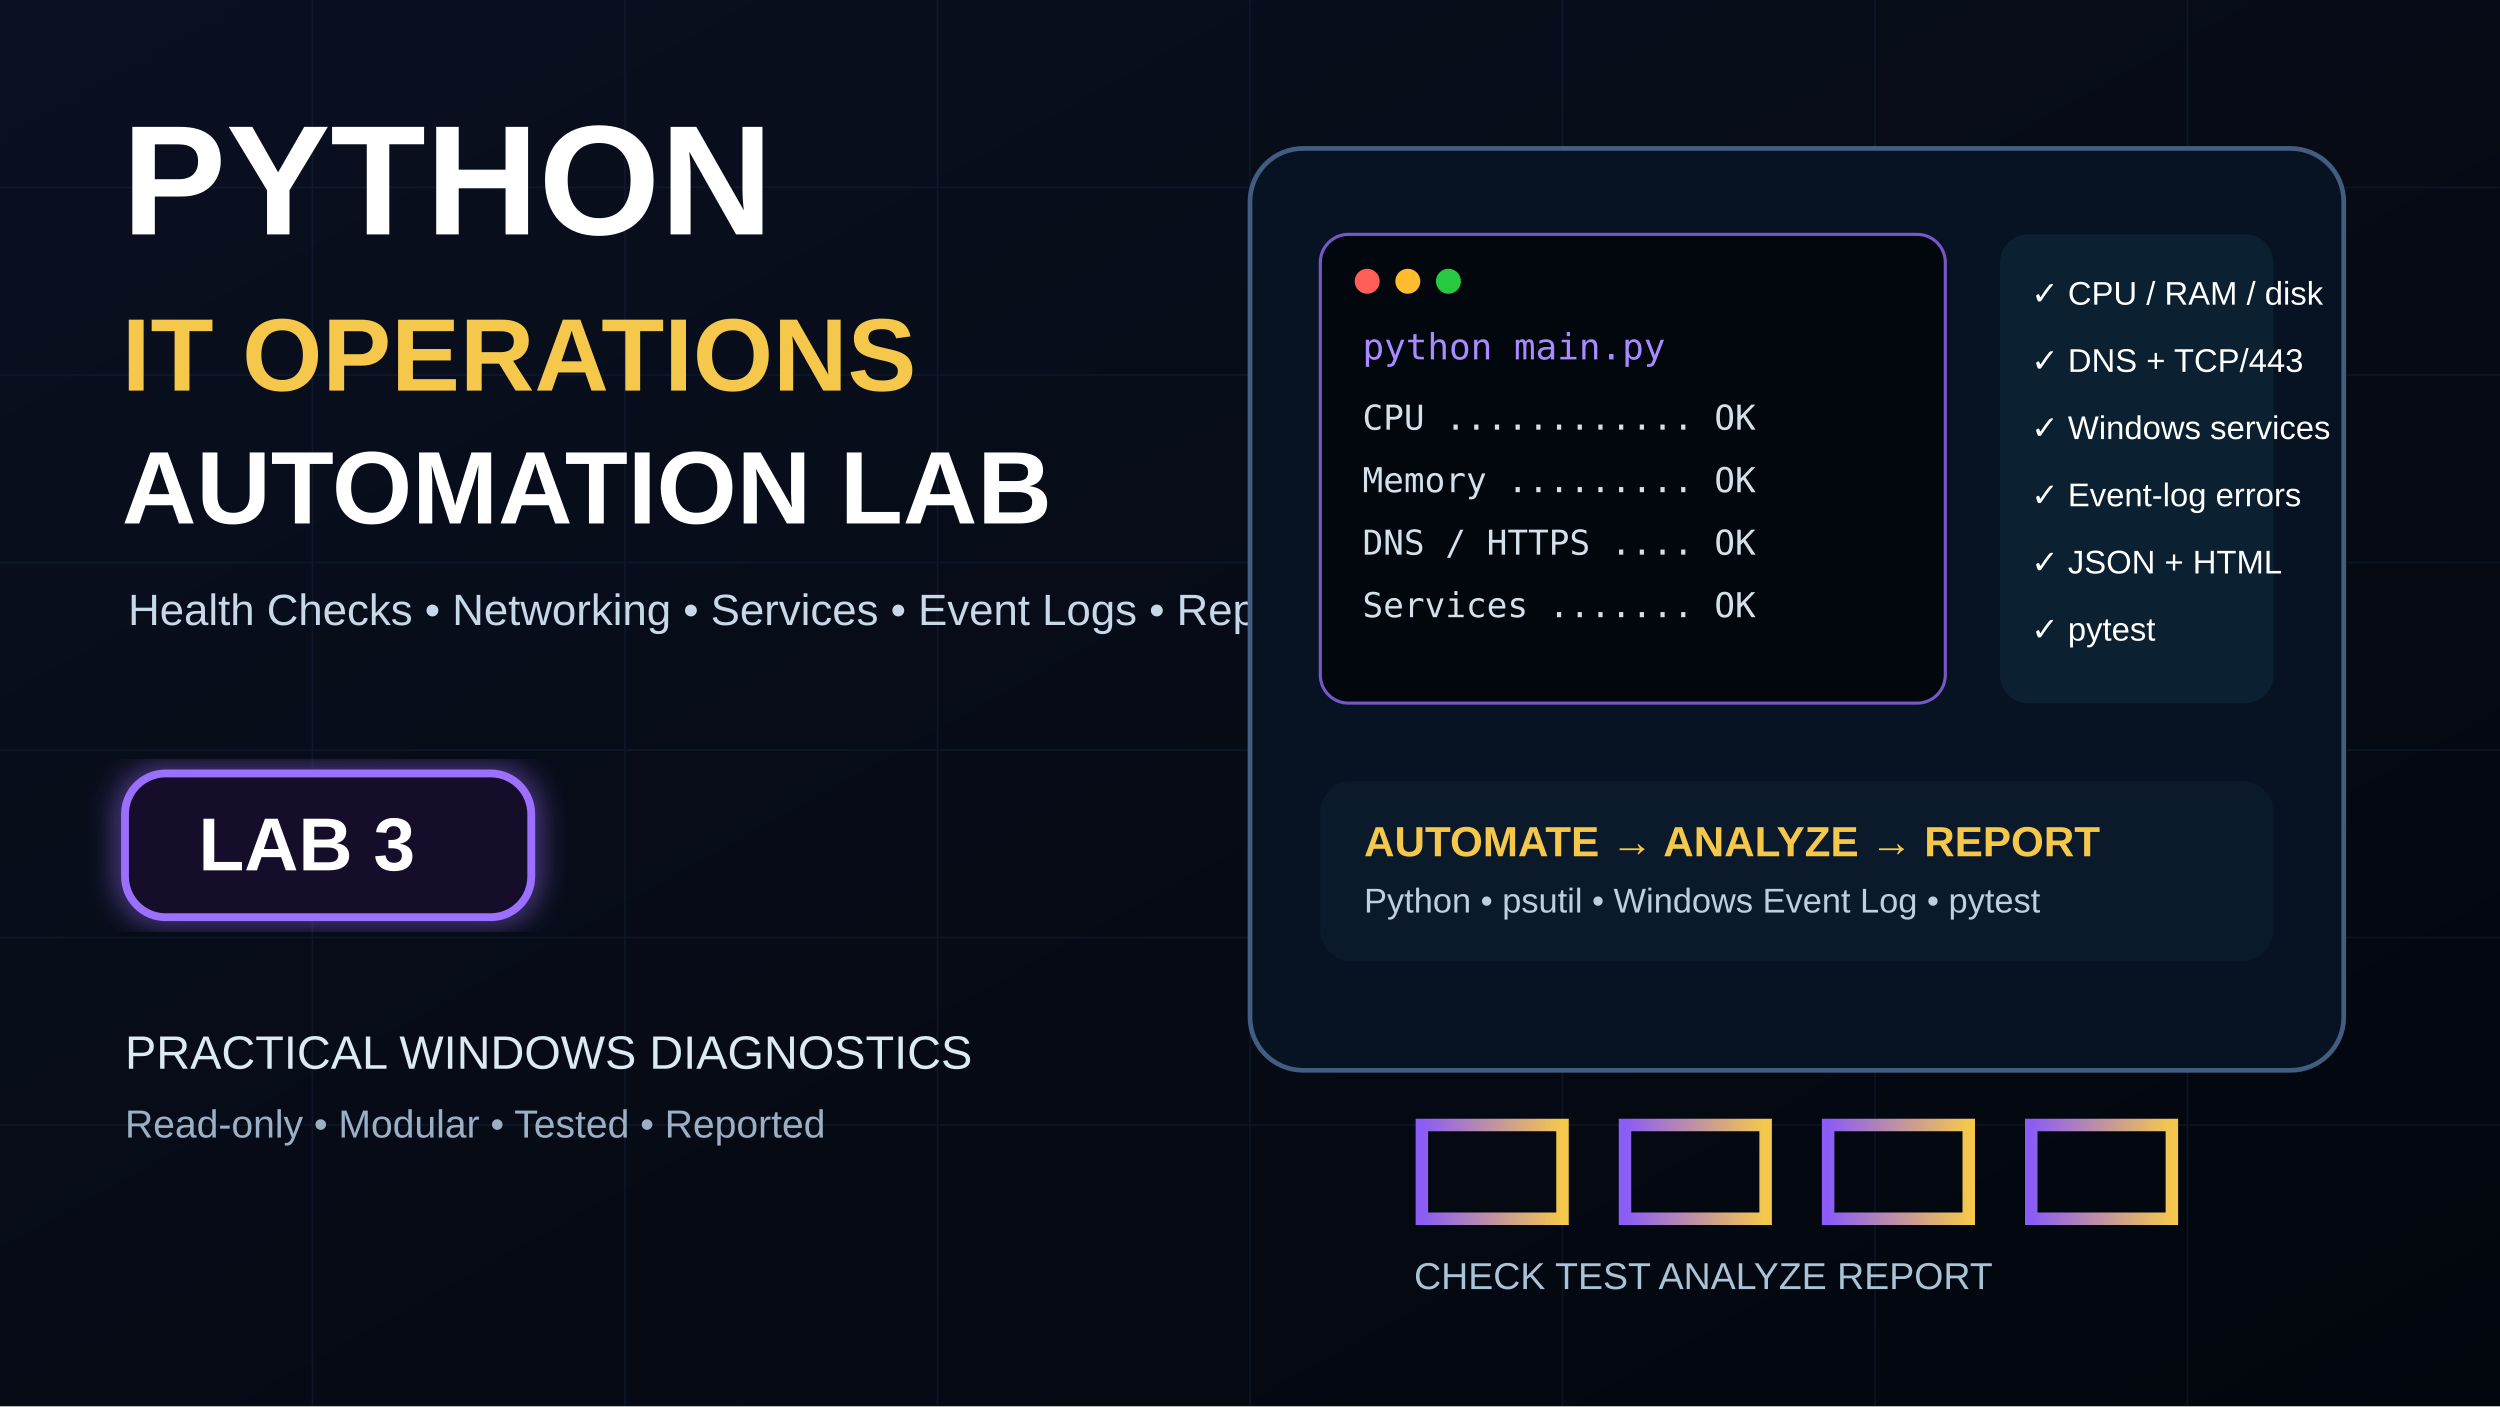
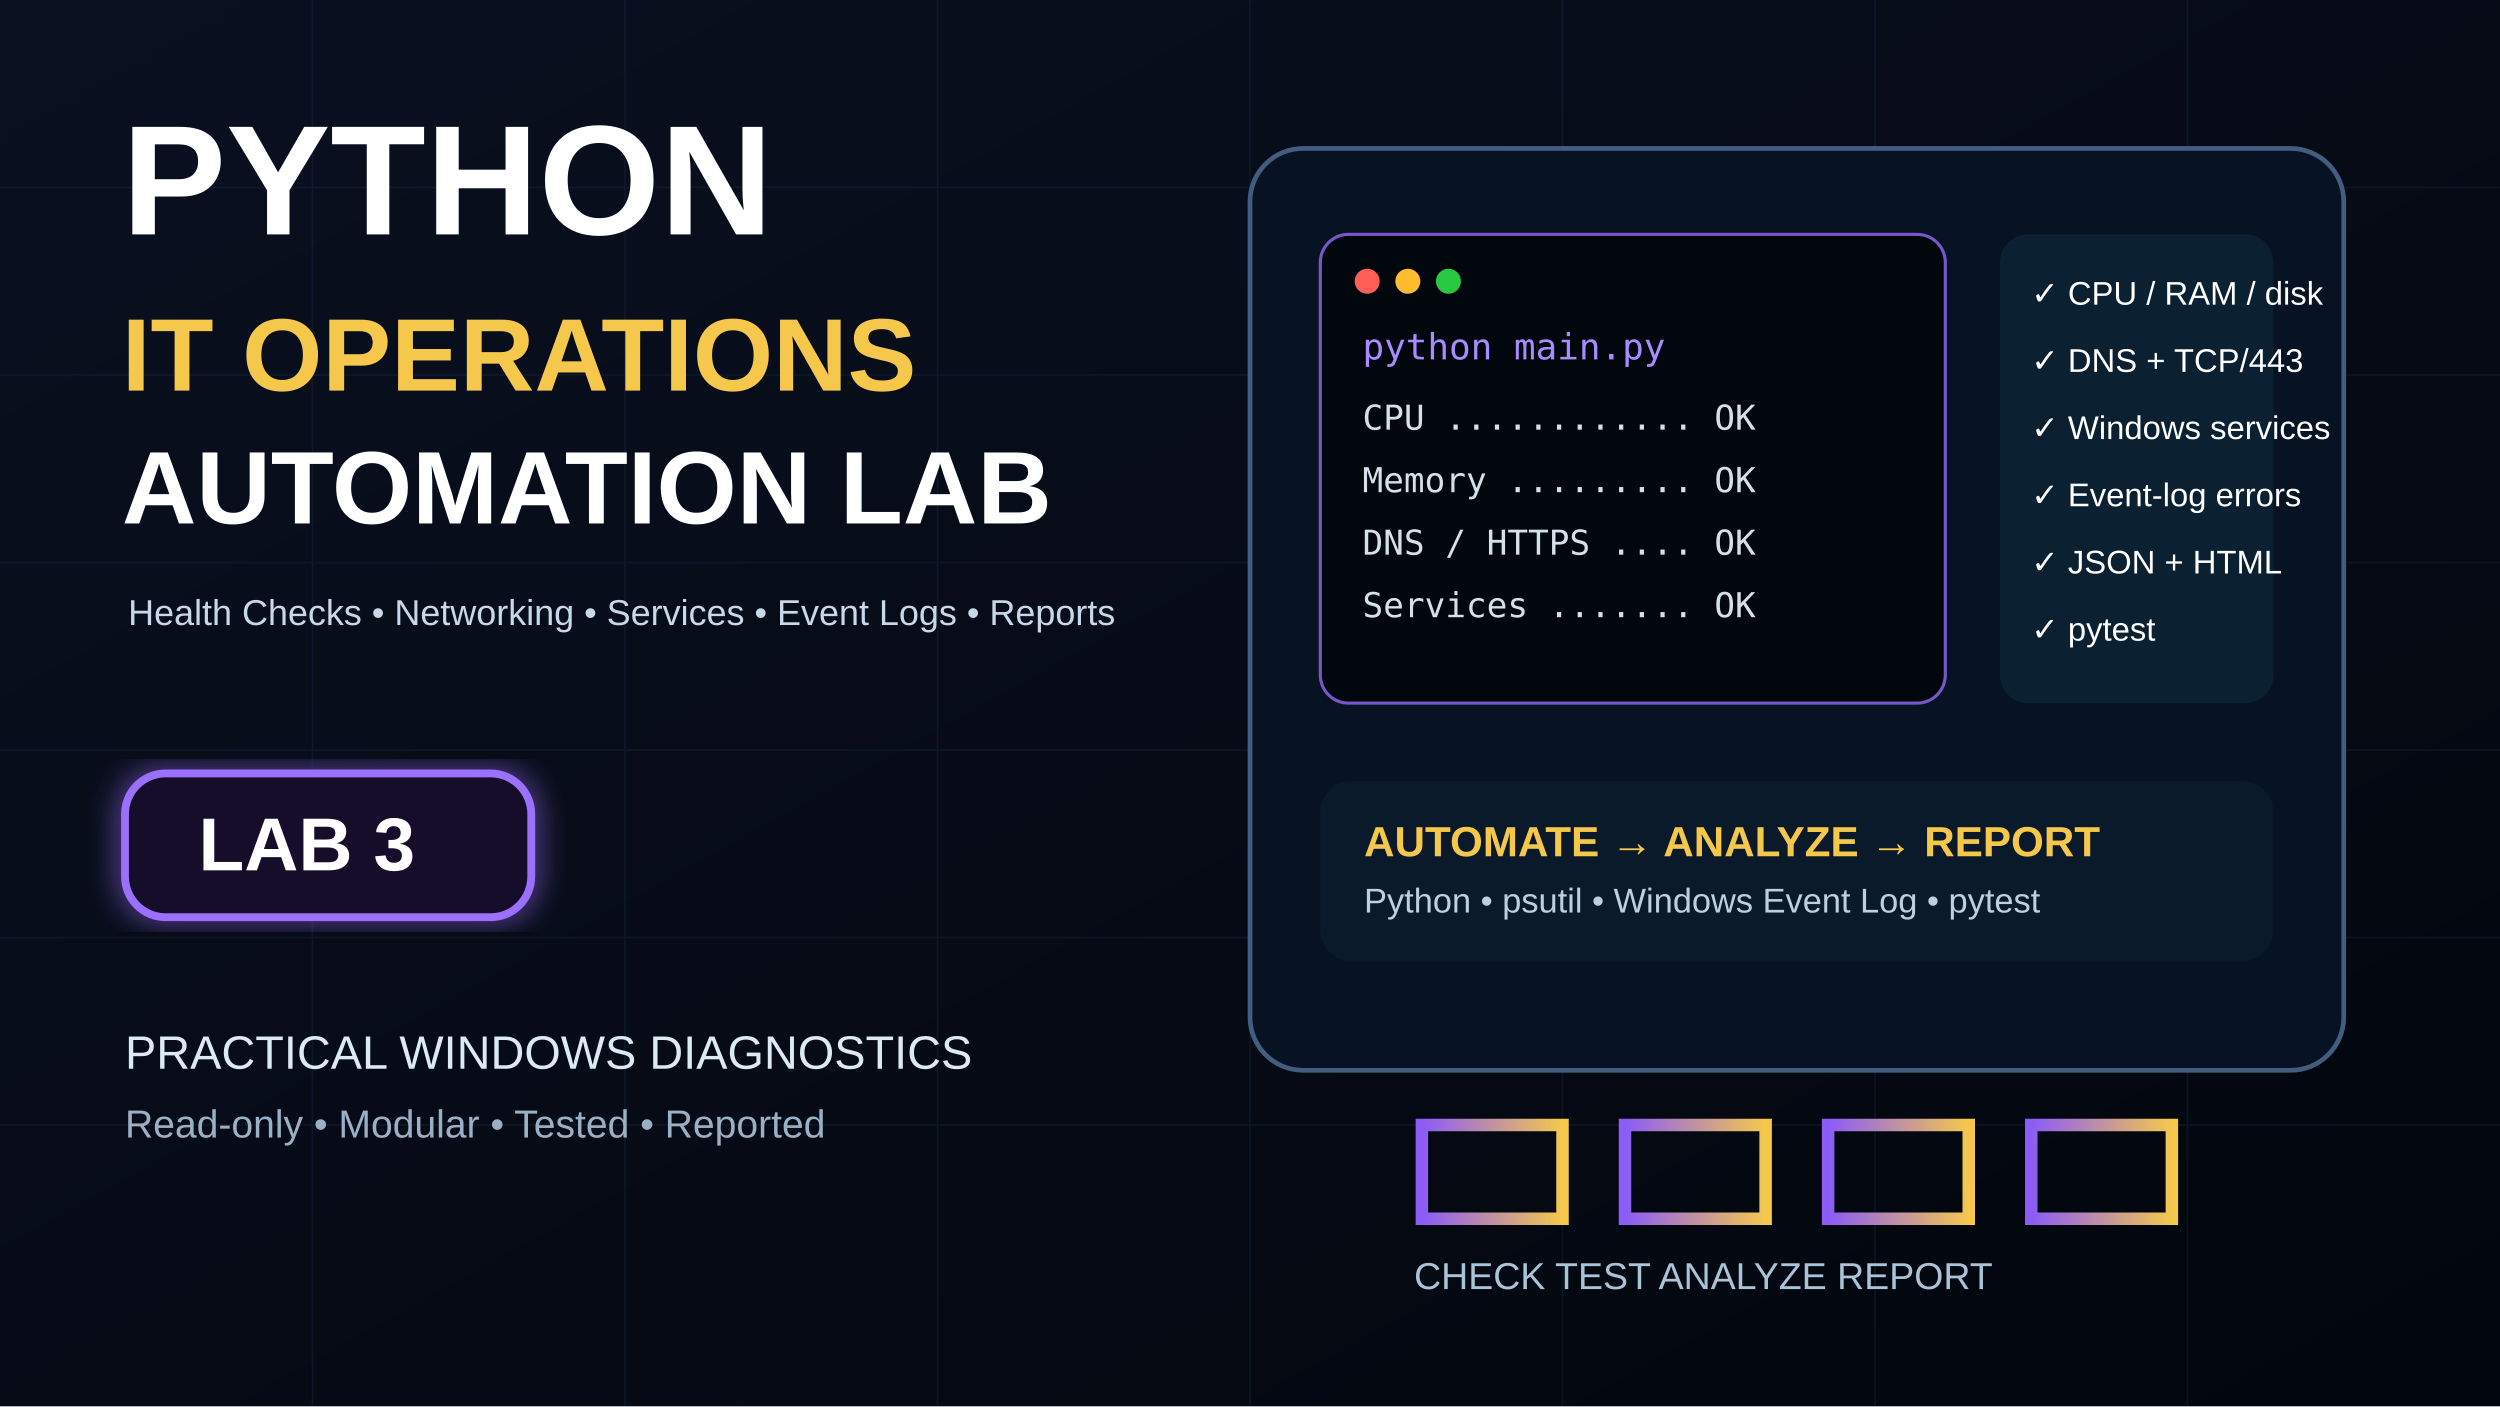
<svg xmlns="http://www.w3.org/2000/svg" width="1600" height="900" viewBox="0 0 1600 900">
  <defs>
    <linearGradient id="bg" x1="0" x2="1" y1="0" y2="1">
      <stop stop-color="#0a1020" />
      <stop offset="1" stop-color="#02060d" />
    </linearGradient>
    <linearGradient id="g" x1="0" x2="1">
      <stop stop-color="#8b5cf6" />
      <stop offset="1" stop-color="#f5c84c" />
    </linearGradient>
    <filter id="glow">
      <feGaussianBlur stdDeviation="10" result="b" />
      <feMerge>
        <feMergeNode in="b" />
        <feMergeNode in="SourceGraphic" />
      </feMerge>
    </filter>
  </defs>
  <rect width="1600" height="900" fill="url(#bg)" />
  <g opacity=".15" stroke="#315a86" stroke-width="1">
    <path d="M0 120H1600M0 240H1600M0 360H1600M0 480H1600M0 600H1600M0 720H1600M200 0V900M400 0V900M600 0V900M800 0V900M1000 0V900M1200 0V900M1400 0V900" />
  </g>
  <text x="78" y="150" font-family="Arial,Helvetica,sans-serif" font-size="100" font-weight="800" fill="#fff">PYTHON</text>
  <text x="78" y="250" font-family="Arial,Helvetica,sans-serif" font-size="66" font-weight="800" fill="#f5c84c">IT OPERATIONS</text>
  <text x="78" y="335" font-family="Arial,Helvetica,sans-serif" font-size="66" font-weight="800" fill="#fff">AUTOMATION LAB</text>
-   <text x="82" y="400" font-family="Arial,Helvetica,sans-serif" font-size="28" fill="#c7d8e8">Health Checks • Networking • Services • Event Logs • Reports</text>
+   <text x="82" y="400" font-family="Arial,Helvetica,sans-serif" font-size="23" fill="#c7d8e8">Health Checks • Networking • Services • Event Logs • Reports</text>
  <rect x="80" y="495" width="260" height="92" rx="26" fill="#16112a" stroke="#9b70ff" stroke-width="5" filter="url(#glow)" />
  <text x="127" y="557" font-family="Arial,Helvetica,sans-serif" font-size="48" font-weight="800" fill="#fff">LAB 3</text>
  <text x="80" y="684" font-family="Arial,Helvetica,sans-serif" font-size="30" fill="#dceaf4">PRACTICAL WINDOWS DIAGNOSTICS</text>
  <text x="80" y="728" font-family="Arial,Helvetica,sans-serif" font-size="25" fill="#9bb0c4">Read-only • Modular • Tested • Reported</text>
  <g transform="translate(800 95)">
    <rect x="0" y="0" width="700" height="590" rx="34" fill="#071322" stroke="#425d80" stroke-width="3" />
    <rect x="45" y="55" width="400" height="300" rx="18" fill="#02070d" stroke="#7756c9" stroke-width="2" />
    <circle cx="75" cy="85" r="8" fill="#ff5f57" />
    <circle cx="101" cy="85" r="8" fill="#febc2e" />
    <circle cx="127" cy="85" r="8" fill="#28c840" />
    <text x="72" y="135" font-family="monospace" font-size="23" fill="#a98bff">python main.py</text>
    <text x="72" y="180" font-family="monospace" font-size="22" fill="#d4e1ea">CPU ............ OK</text>
    <text x="72" y="220" font-family="monospace" font-size="22" fill="#d4e1ea">Memory ......... OK</text>
    <text x="72" y="260" font-family="monospace" font-size="22" fill="#d4e1ea">DNS / HTTPS .... OK</text>
    <text x="72" y="300" font-family="monospace" font-size="22" fill="#d4e1ea">Services ....... OK</text>
    <g transform="translate(480 55)" font-family="Arial,Helvetica,sans-serif" font-size="21">
      <rect width="175" height="300" rx="18" fill="#0b2030" />
      <text x="20" y="45" fill="#fff">✓ CPU / RAM / disk</text>
      <text x="20" y="88" fill="#fff">✓ DNS + TCP/443</text>
      <text x="20" y="131" fill="#fff">✓ Windows services</text>
      <text x="20" y="174" fill="#fff">✓ Event-log errors</text>
      <text x="20" y="217" fill="#fff">✓ JSON + HTML</text>
      <text x="20" y="260" fill="#fff">✓ pytest</text>
    </g>
    <g transform="translate(45 405)">
      <rect width="610" height="115" rx="20" fill="#0a1a2a" />
      <text x="28" y="48" font-family="Arial,Helvetica,sans-serif" font-size="27" font-weight="700" fill="#f5c84c">AUTOMATE → ANALYZE → REPORT</text>
      <text x="28" y="84" font-family="Arial,Helvetica,sans-serif" font-size="22" fill="#bed0df">Python • psutil • Windows Event Log • pytest</text>
    </g>
  </g>
  <g transform="translate(910 720)" fill="none" stroke="url(#g)" stroke-width="8">
    <rect width="90" height="60" />
    <rect x="130" width="90" height="60" />
    <rect x="260" width="90" height="60" />
    <rect x="390" width="90" height="60" />
  </g>
  <text x="905" y="825" font-family="Arial,Helvetica,sans-serif" font-size="24" fill="#a9c4d6">CHECK       TEST       ANALYZE       REPORT</text>
</svg>
